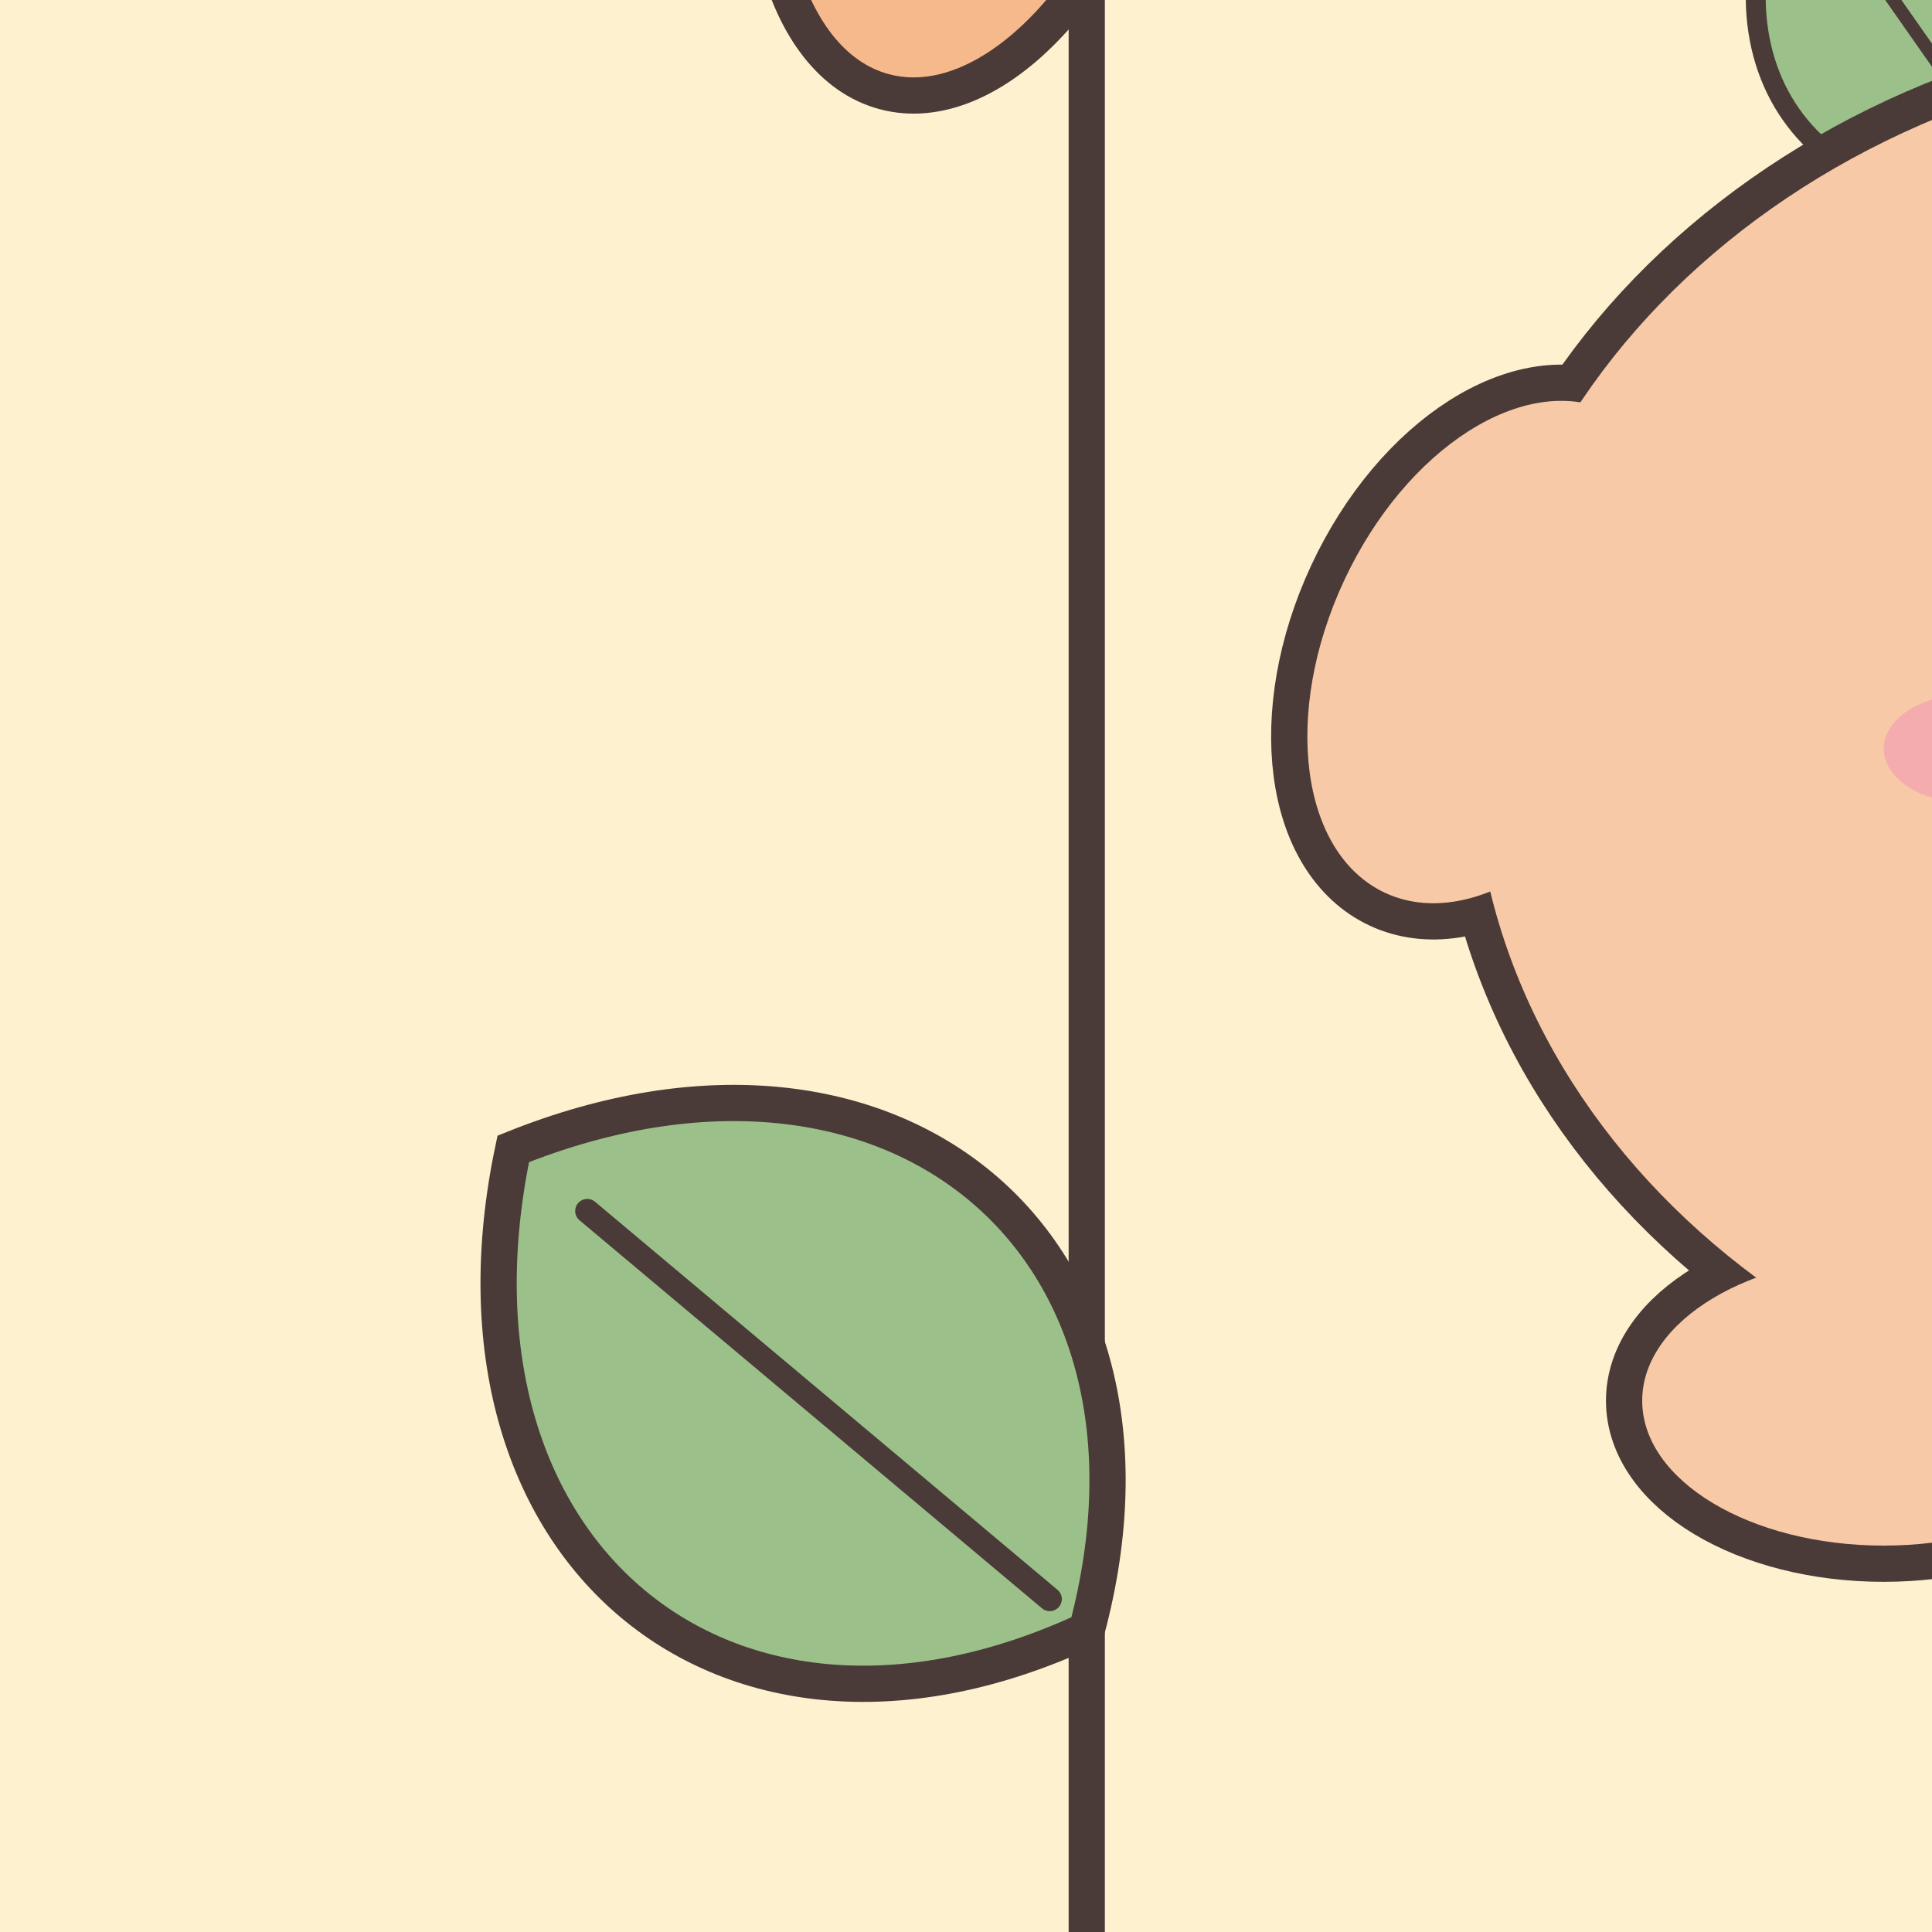
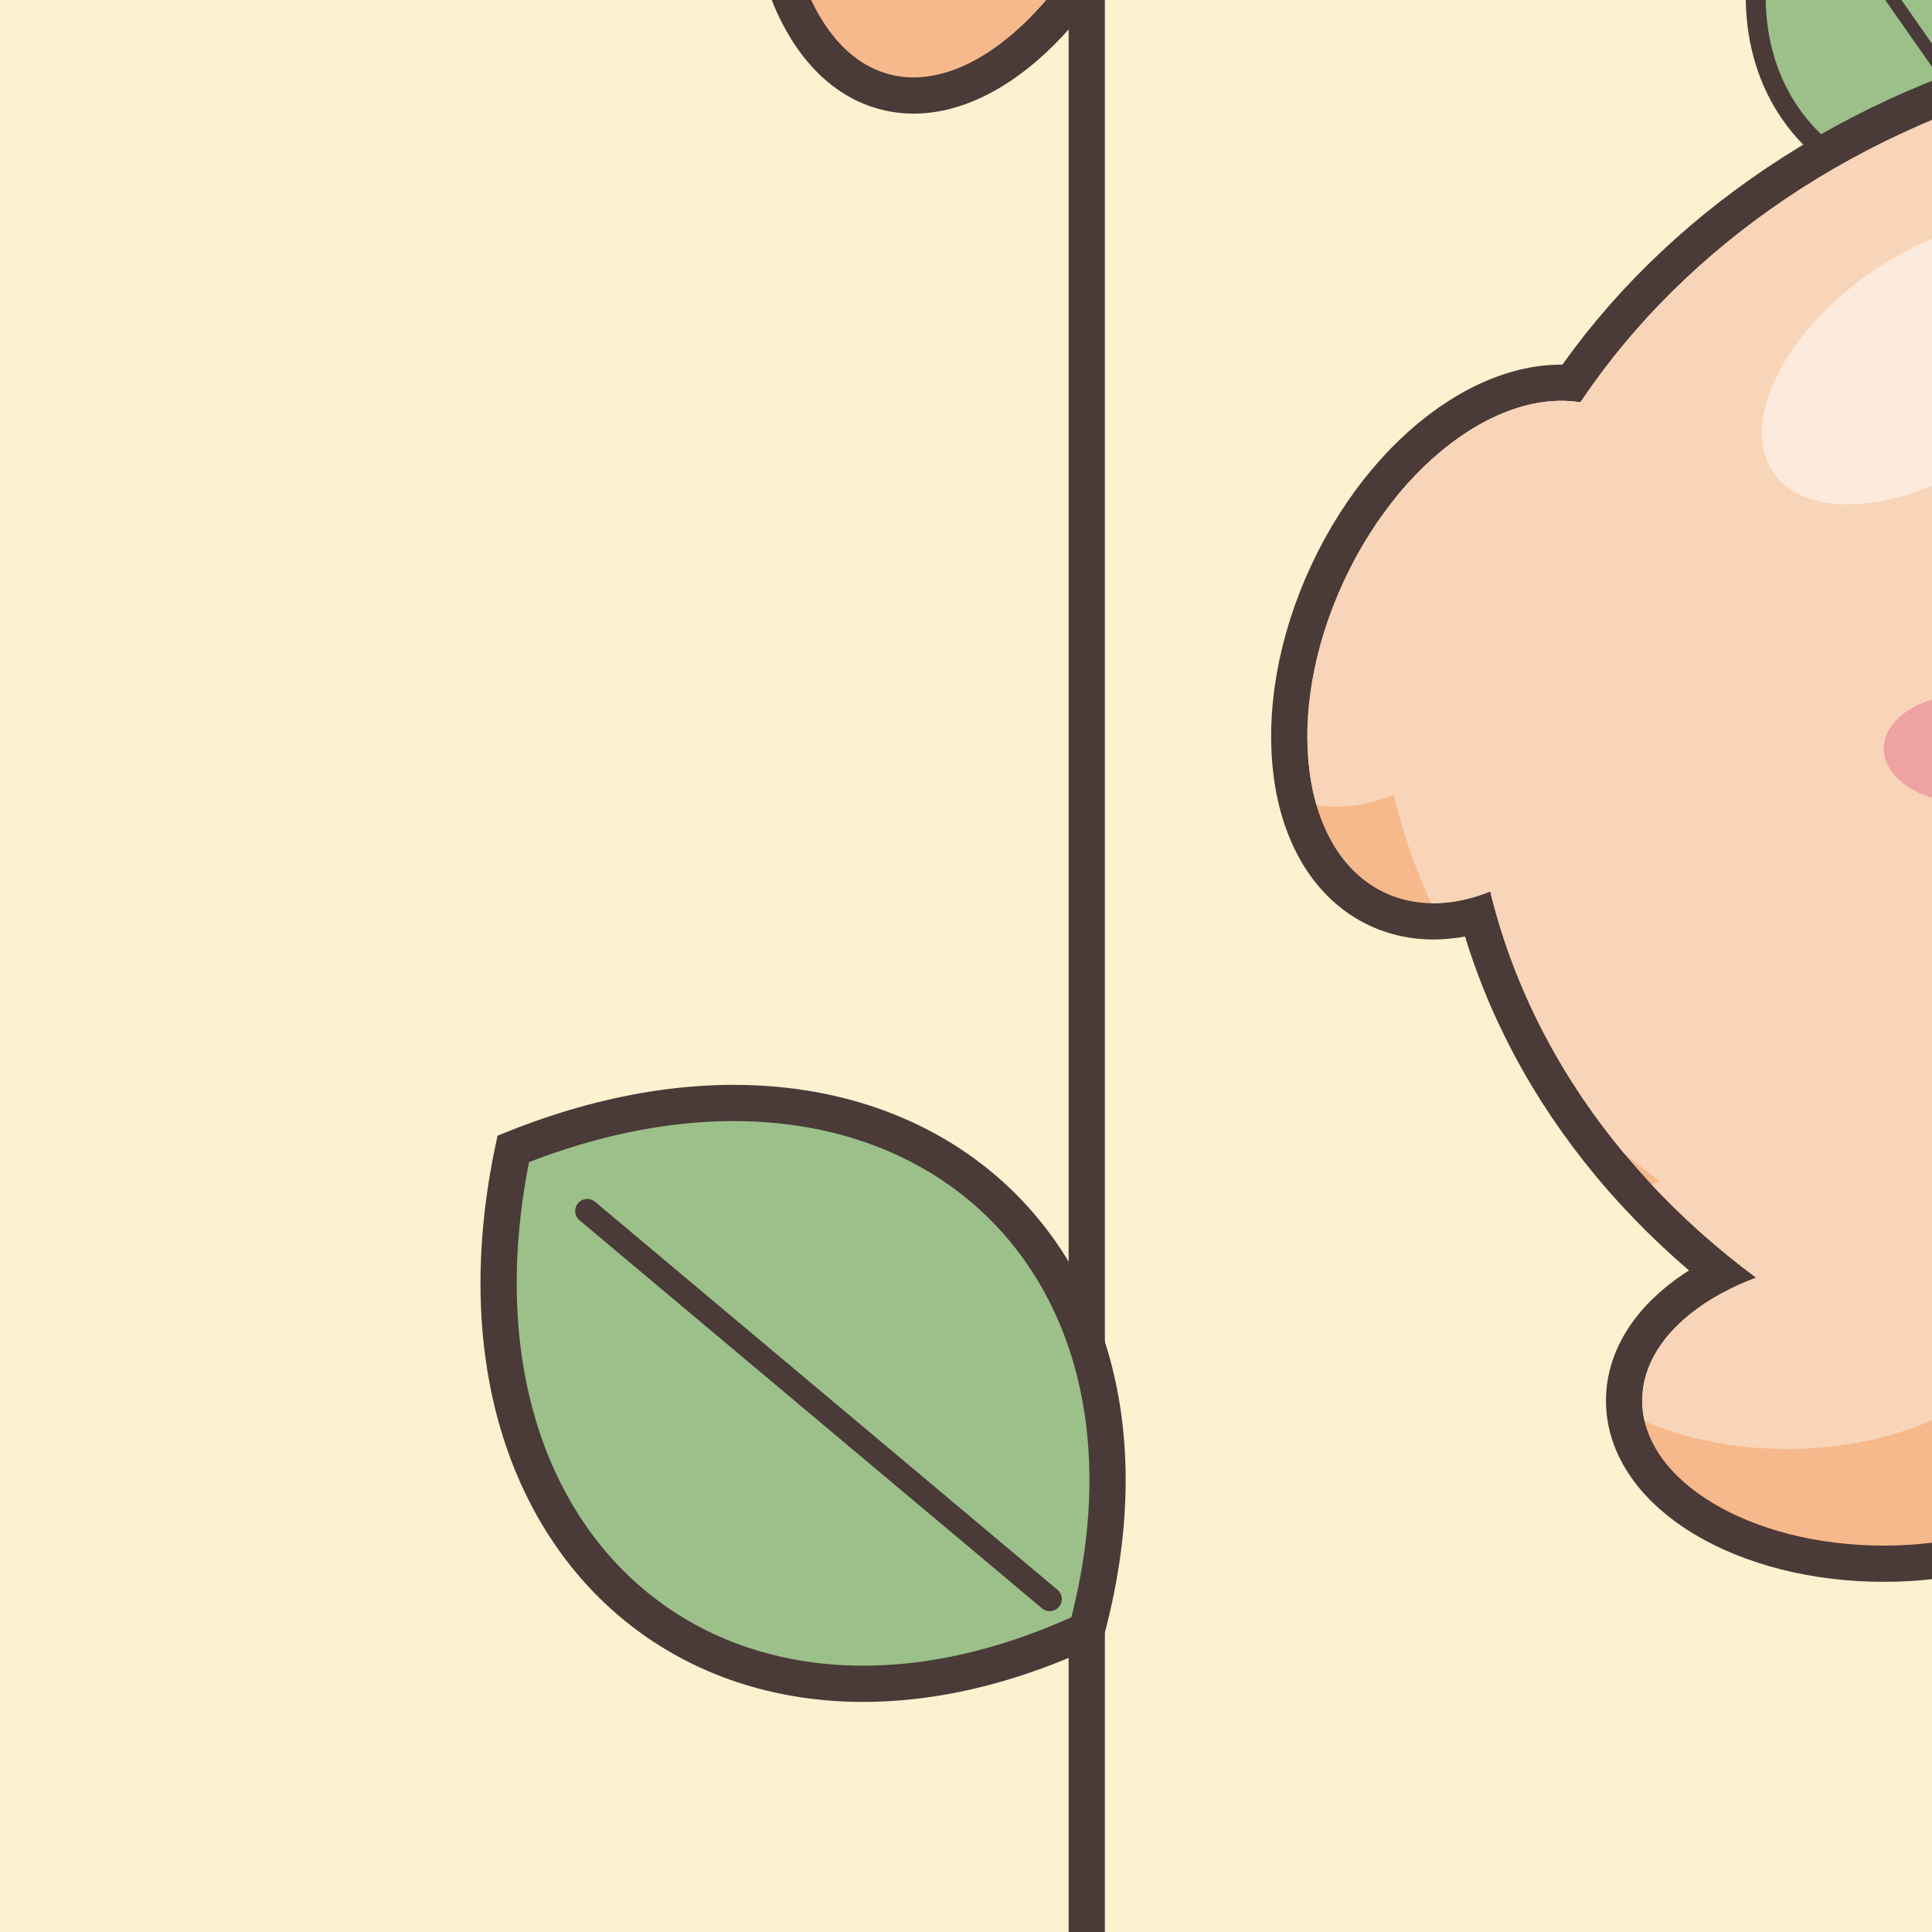
<svg xmlns="http://www.w3.org/2000/svg" width="160" height="160" viewBox="0 160 160 160">
  <rect width="320" height="320" fill="#fdf1cf" />
  <path d="M90 150V320" fill="none" stroke="#4a3a38" stroke-width="3" stroke-linecap="round" stroke-linejoin="round" />
  <g transform="translate(90 295) rotate(-140) scale(1)">
    <path d="M0 0C14-30 46-30 62 0C46 30 14 30 0 0Z" fill="#9cc08a" stroke="#4a3a38" stroke-width="3" />
    <path d="M4 0H54" fill="none" stroke="#4a3a38" stroke-width="2" stroke-linecap="round" stroke-linejoin="round" />
  </g>
  <ellipse cx="90" cy="69" rx="16.2" ry="28.8" fill="#f6b98c" stroke="#4a3a38" stroke-width="3" transform="rotate(15 90 105)" />
  <ellipse cx="90" cy="69" rx="16.2" ry="28.8" fill="#f6b98c" stroke="#4a3a38" stroke-width="3" transform="rotate(75 90 105)" />
  <ellipse cx="90" cy="69" rx="16.2" ry="28.8" fill="#f6b98c" stroke="#4a3a38" stroke-width="3" transform="rotate(135 90 105)" />
  <ellipse cx="90" cy="69" rx="16.2" ry="28.8" fill="#f6b98c" stroke="#4a3a38" stroke-width="3" transform="rotate(195 90 105)" />
  <ellipse cx="90" cy="69" rx="16.2" ry="28.8" fill="#f6b98c" stroke="#4a3a38" stroke-width="3" transform="rotate(255 90 105)" />
  <ellipse cx="90" cy="69" rx="16.2" ry="28.8" fill="#f6b98c" stroke="#4a3a38" stroke-width="3" transform="rotate(315 90 105)" />
-   <circle cx="90" cy="105" r="14" fill="#f6d36e" stroke="#4a3a38" stroke-width="3" />
+   <circle cx="90" cy="105" r="14" fill="#fbe08a" stroke="#4a3a38" stroke-width="3" />
  <circle cx="40" cy="40" r="7" fill="#f4a9bd" stroke="#4a3a38" stroke-width="3" />
-   <circle cx="270" cy="60" r="9" fill="#f6d36e" stroke="#4a3a38" stroke-width="3" />
+   <circle cx="270" cy="60" r="9" fill="#fbe08a" stroke="#4a3a38" stroke-width="3" />
  <g transform="translate(168 176) rotate(-125) scale(0.55)">
    <path d="M0 0C14-30 46-30 62 0C46 30 14 30 0 0Z" fill="#9cc08a" stroke="#4a3a38" stroke-width="3" />
    <path d="M4 0H54" fill="none" stroke="#4a3a38" stroke-width="2" stroke-linecap="round" stroke-linejoin="round" />
  </g>
  <g transform="translate(212 176) rotate(-55) scale(0.55)">
    <path d="M0 0C14-30 46-30 62 0C46 30 14 30 0 0Z" fill="#9cc08a" stroke="#4a3a38" stroke-width="3" />
    <path d="M4 0H54" fill="none" stroke="#4a3a38" stroke-width="2" stroke-linecap="round" stroke-linejoin="round" />
  </g>
  <g stroke="#4a3a38" stroke-width="6" stroke-linejoin="round" fill="#4a3a38">
    <ellipse cx="190" cy="222" rx="68" ry="58" />
    <ellipse cx="156" cy="276" rx="20" ry="12" />
    <ellipse cx="224" cy="276" rx="20" ry="12" />
    <ellipse cx="124" cy="214" rx="14" ry="22" transform="rotate(25 124 214)" />
  </g>
-   <g fill="#f8c9a6">
+   <clipPath id="pip">
    <ellipse cx="190" cy="222" rx="68" ry="58" />
    <ellipse cx="156" cy="276" rx="20" ry="12" />
    <ellipse cx="224" cy="276" rx="20" ry="12" />
    <ellipse cx="124" cy="214" rx="14" ry="22" transform="rotate(25 124 214)" />
+   </clipPath>
+   <g clip-path="url(#pip)">
+     <rect width="320" height="320" fill="#f6b98c" />
+     <g transform="translate(-8 -8)" fill="#f8d5b8">
+       <ellipse cx="190" cy="222" rx="68" ry="58" />
+       <ellipse cx="156" cy="276" rx="20" ry="12" />
+       <ellipse cx="224" cy="276" rx="20" ry="12" />
+       <ellipse cx="124" cy="214" rx="14" ry="22" transform="rotate(25 124 214)" />
+     </g>
+     <ellipse cx="160" cy="190" rx="16" ry="9" fill="#fff" opacity=".5" transform="rotate(-35 160 190)" />
  </g>
  <circle cx="173" cy="212" r="4.5" fill="#4a3a38" />
  <circle cx="174.5" cy="210.5" r="1.35" fill="#fff" />
  <circle cx="207" cy="212" r="4.5" fill="#4a3a38" />
  <circle cx="208.5" cy="210.5" r="1.35" fill="#fff" />
-   <ellipse cx="163" cy="222" rx="7" ry="4.5" fill="#f4a0b4" opacity=".7" />
-   <ellipse cx="217" cy="222" rx="7" ry="4.5" fill="#f4a0b4" opacity=".7" />
+   <ellipse cx="163" cy="222" rx="7" ry="4.5" fill="#e8788f" opacity=".55" />
+   <ellipse cx="217" cy="222" rx="7" ry="4.5" fill="#e8788f" opacity=".55" />
  <path d="M182 220Q190 228 198 220" fill="none" stroke="#4a3a38" stroke-width="2.5" stroke-linecap="round" stroke-linejoin="round" />
</svg>
